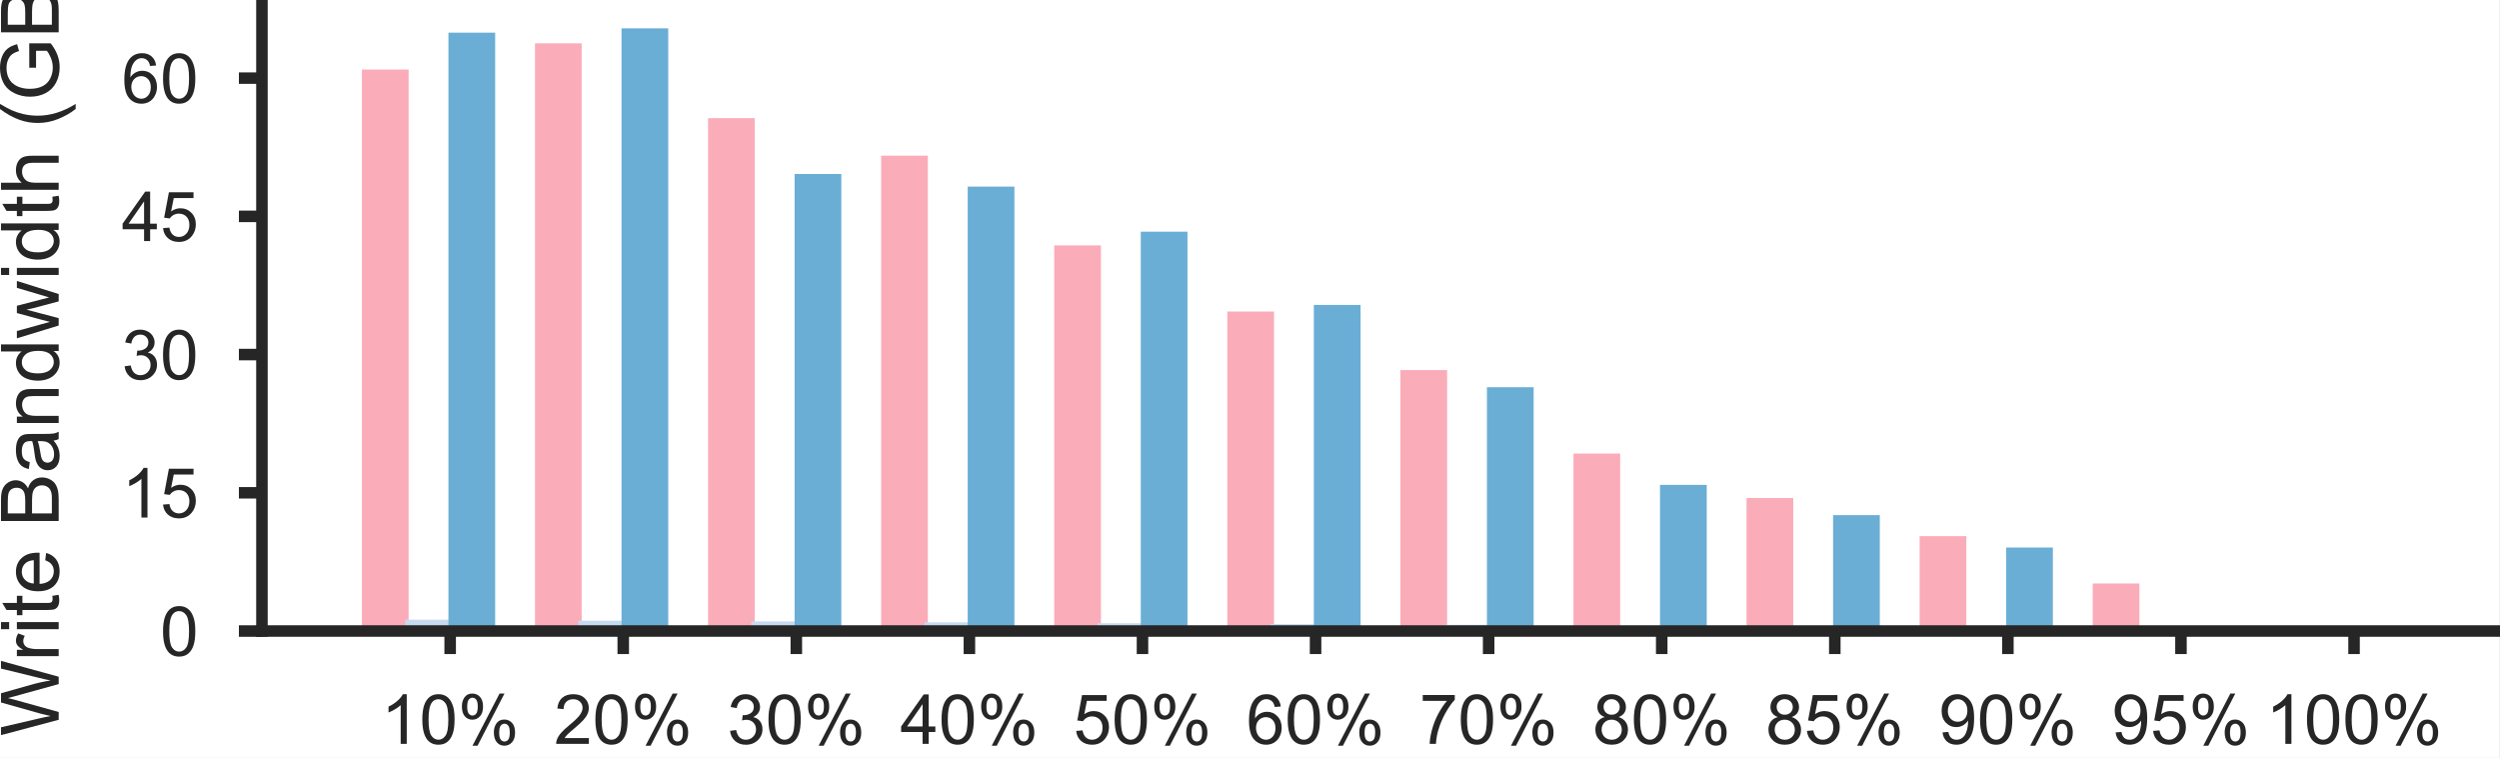
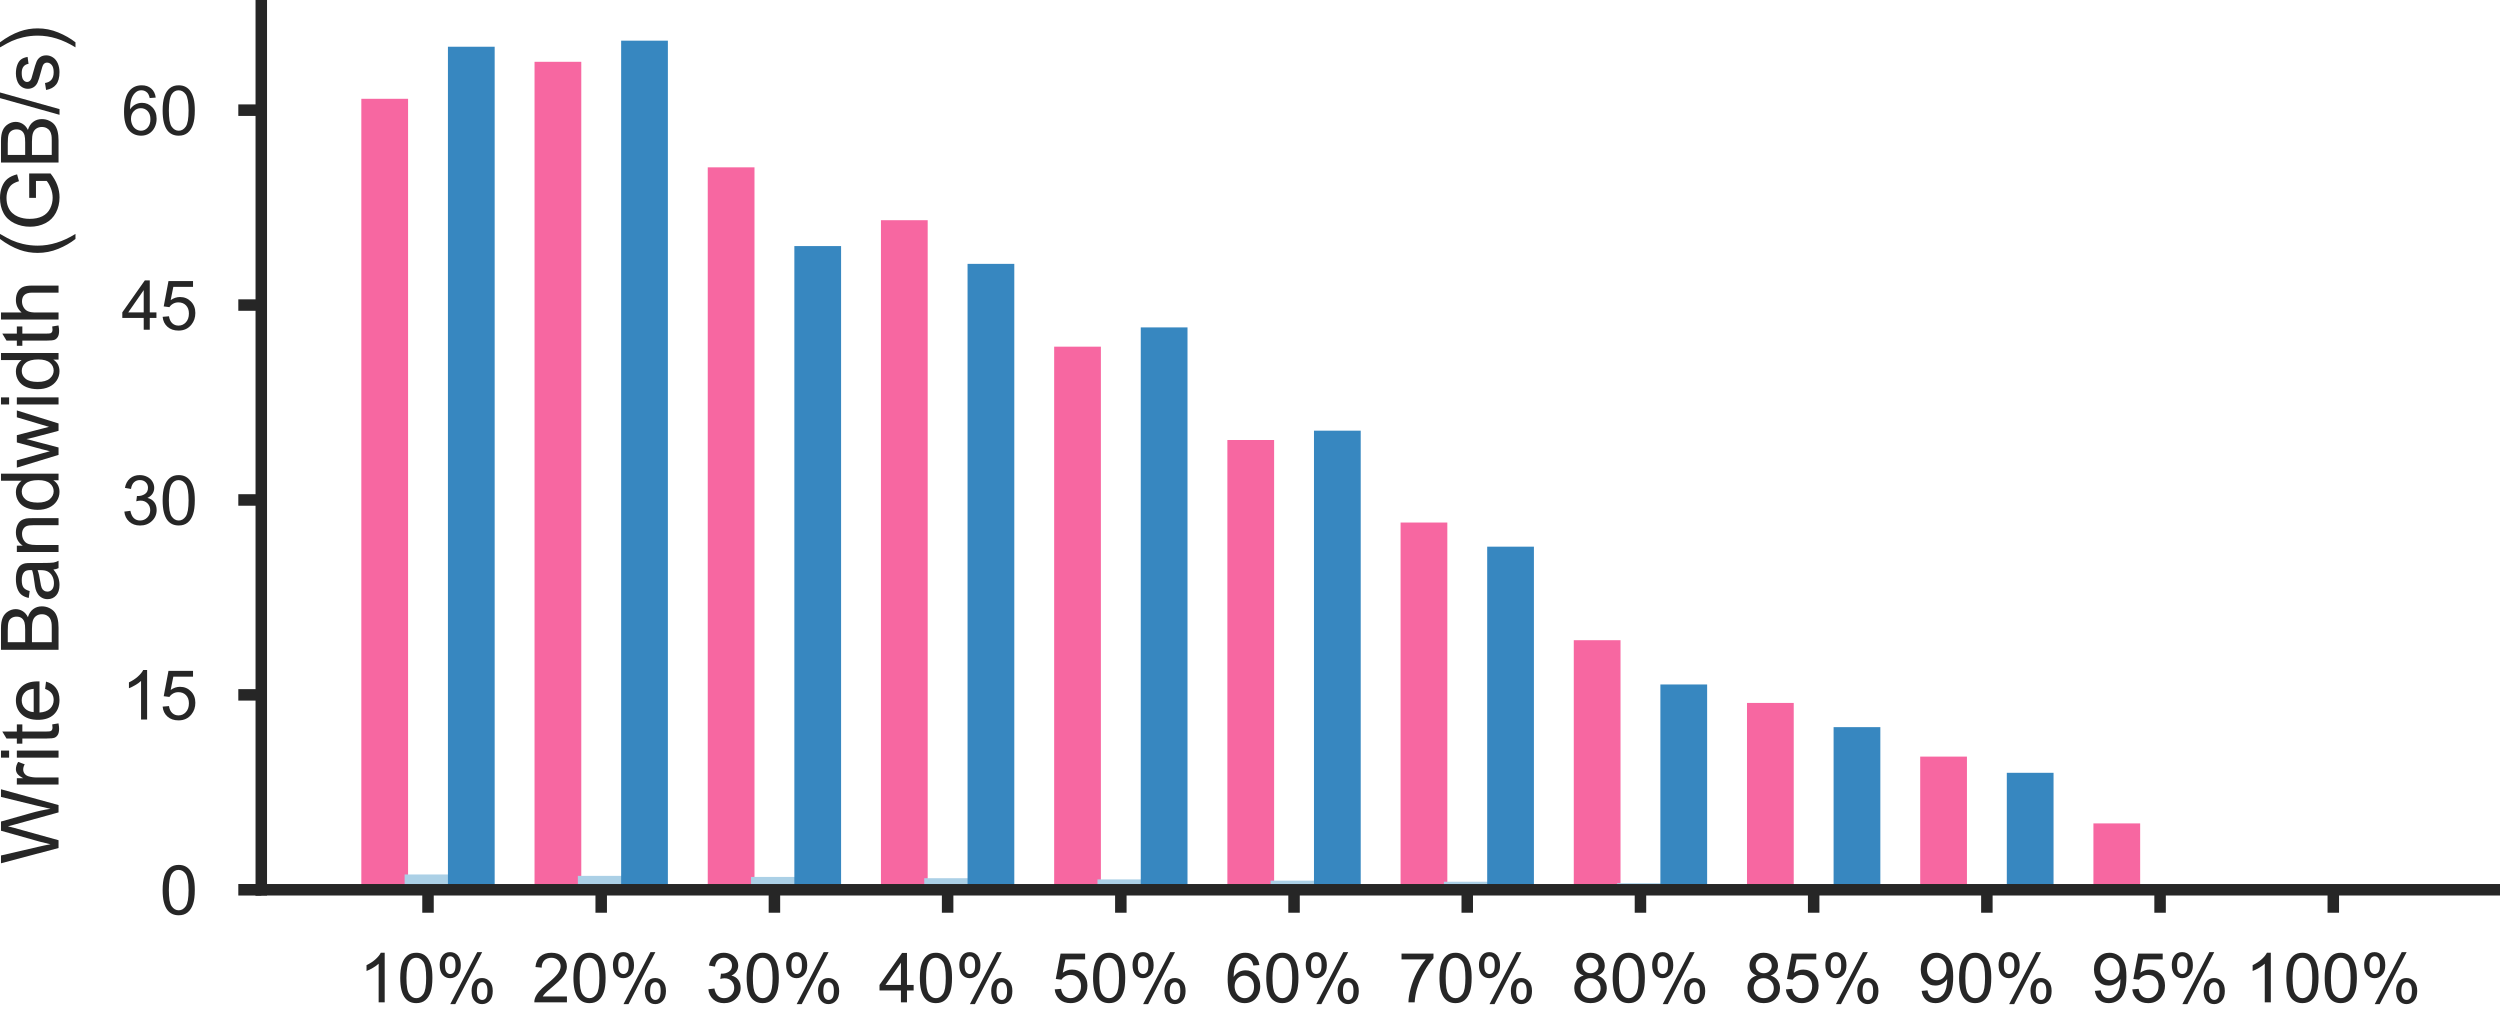
- <svg xmlns="http://www.w3.org/2000/svg" xmlns:xlink="http://www.w3.org/1999/xlink" width="216.966pt" height="65.751pt" viewBox="0 0 216.966 65.751" version="1.1">
+ <svg xmlns="http://www.w3.org/2000/svg" xmlns:xlink="http://www.w3.org/1999/xlink" width="217.596pt" height="88.431pt" viewBox="0 0 217.596 88.431" version="1.1">
  <defs>
    <style type="text/css">*{stroke-linejoin: round; stroke-linecap: butt}</style>
  </defs>
  <g id="figure_1">
    <g id="patch_1">
-       <path d="M 0 65.751  L 216.966 65.751  L 216.966 0  L 0 0  z " style="fill: #ffffff" />
+       <path d="M 0 88.431  L 217.596 88.431  L 217.596 0  L 0 0  z " style="fill: #ffffff" />
    </g>
    <g id="axes_1">
      <g id="patch_2">
-         <path d="M 22.742 54.764  L 216.966 54.764  L 216.966 -0  L 22.742 -0  z " style="fill: #ffffff" />
+         <path d="M 22.742 77.444  L 217.596 77.444  L 217.596 0  L 22.742 0  z " style="fill: #ffffff" />
      </g>
      <g id="matplotlib.axis_1">
        <g id="xtick_1">
          <g id="line2d_1">
            <defs>
-               <path id="mce5837d572" d="M 0 0  L 0 2  " style="stroke: #262626" />
+               <path id="m4c89c7a658" d="M 0 0  L 0 2  " style="stroke: #262626" />
            </defs>
            <g>
-               <use xlink:href="#mce5837d572" x="39.084" y="54.764" style="fill: #262626; stroke: #262626" />
+               <use xlink:href="#m4c89c7a658" x="37.253" y="77.444" style="fill: #262626; stroke: #262626" />
            </g>
          </g>
          <g id="text_1">
-             <g style="fill: #262626" transform="translate(33.07983 64.55869) scale(0.06 -0.06)">
+             <g style="fill: #262626" transform="translate(31.24837 87.23869) scale(0.06 -0.06)">
              <defs>
                <path id="ArialMT-31" d="M 2384 0  L 1822 0  L 1822 3584  Q 1619 3391 1289 3197  Q 959 3003 697 2906  L 697 3450  Q 1169 3672 1522 3987  Q 1875 4303 2022 4600  L 2384 4600  L 2384 0  z " transform="scale(0.015625)" />
                <path id="ArialMT-30" d="M 266 2259  Q 266 3072 433 3567  Q 600 4063 929 4331  Q 1259 4600 1759 4600  Q 2128 4600 2406 4451  Q 2684 4303 2865 4023  Q 3047 3744 3150 3342  Q 3253 2941 3253 2259  Q 3253 1453 3087 958  Q 2922 463 2592 192  Q 2263 -78 1759 -78  Q 1097 -78 719 397  Q 266 969 266 2259  z M 844 2259  Q 844 1131 1108 757  Q 1372 384 1759 384  Q 2147 384 2411 759  Q 2675 1134 2675 2259  Q 2675 3391 2411 3762  Q 2147 4134 1753 4134  Q 1366 4134 1134 3806  Q 844 3388 844 2259  z " transform="scale(0.015625)" />
                <path id="ArialMT-25" d="M 372 3481  Q 372 3972 619 4315  Q 866 4659 1334 4659  Q 1766 4659 2048 4351  Q 2331 4044 2331 3447  Q 2331 2866 2045 2552  Q 1759 2238 1341 2238  Q 925 2238 648 2547  Q 372 2856 372 3481  z M 1350 4272  Q 1141 4272 1002 4090  Q 863 3909 863 3425  Q 863 2984 1003 2804  Q 1144 2625 1350 2625  Q 1563 2625 1702 2806  Q 1841 2988 1841 3469  Q 1841 3913 1700 4092  Q 1559 4272 1350 4272  z M 1353 -169  L 3859 4659  L 4316 4659  L 1819 -169  L 1353 -169  z M 3334 1075  Q 3334 1569 3581 1911  Q 3828 2253 4300 2253  Q 4731 2253 5014 1945  Q 5297 1638 5297 1041  Q 5297 459 5011 145  Q 4725 -169 4303 -169  Q 3888 -169 3611 142  Q 3334 453 3334 1075  z M 4316 1866  Q 4103 1866 3964 1684  Q 3825 1503 3825 1019  Q 3825 581 3965 400  Q 4106 219 4313 219  Q 4528 219 4667 400  Q 4806 581 4806 1063  Q 4806 1506 4665 1686  Q 4525 1866 4316 1866  z " transform="scale(0.015625)" />
              </defs>
              <use xlink:href="#ArialMT-31" />
              <use xlink:href="#ArialMT-30" transform="translate(55.61523 0)" />
              <use xlink:href="#ArialMT-25" transform="translate(111.2305 0)" />
            </g>
          </g>
        </g>
        <g id="xtick_2">
          <g id="line2d_2">
            <g>
-               <use xlink:href="#mce5837d572" x="54.111" y="54.764" style="fill: #262626; stroke: #262626" />
+               <use xlink:href="#m4c89c7a658" x="52.328" y="77.444" style="fill: #262626; stroke: #262626" />
            </g>
          </g>
          <g id="text_2">
-             <g style="fill: #262626" transform="translate(48.10683 64.55869) scale(0.06 -0.06)">
+             <g style="fill: #262626" transform="translate(46.32412 87.23869) scale(0.06 -0.06)">
              <defs>
                <path id="ArialMT-32" d="M 3222 541  L 3222 0  L 194 0  Q 188 203 259 391  Q 375 700 629 1000  Q 884 1300 1366 1694  Q 2113 2306 2375 2664  Q 2638 3022 2638 3341  Q 2638 3675 2398 3904  Q 2159 4134 1775 4134  Q 1369 4134 1125 3890  Q 881 3647 878 3216  L 300 3275  Q 359 3922 746 4261  Q 1134 4600 1788 4600  Q 2447 4600 2831 4234  Q 3216 3869 3216 3328  Q 3216 3053 3103 2787  Q 2991 2522 2730 2228  Q 2469 1934 1863 1422  Q 1356 997 1212 845  Q 1069 694 975 541  L 3222 541  z " transform="scale(0.015625)" />
              </defs>
              <use xlink:href="#ArialMT-32" />
              <use xlink:href="#ArialMT-30" transform="translate(55.61523 0)" />
              <use xlink:href="#ArialMT-25" transform="translate(111.2305 0)" />
            </g>
          </g>
        </g>
        <g id="xtick_3">
          <g id="line2d_3">
            <g>
-               <use xlink:href="#mce5837d572" x="69.138" y="54.764" style="fill: #262626; stroke: #262626" />
+               <use xlink:href="#m4c89c7a658" x="67.404" y="77.444" style="fill: #262626; stroke: #262626" />
            </g>
          </g>
          <g id="text_3">
-             <g style="fill: #262626" transform="translate(63.13384 64.55869) scale(0.06 -0.06)">
+             <g style="fill: #262626" transform="translate(61.39986 87.23869) scale(0.06 -0.06)">
              <defs>
                <path id="ArialMT-33" d="M 269 1209  L 831 1284  Q 928 806 1161 595  Q 1394 384 1728 384  Q 2125 384 2398 659  Q 2672 934 2672 1341  Q 2672 1728 2419 1979  Q 2166 2231 1775 2231  Q 1616 2231 1378 2169  L 1441 2663  Q 1497 2656 1531 2656  Q 1891 2656 2178 2843  Q 2466 3031 2466 3422  Q 2466 3731 2256 3934  Q 2047 4138 1716 4138  Q 1388 4138 1169 3931  Q 950 3725 888 3313  L 325 3413  Q 428 3978 793 4289  Q 1159 4600 1703 4600  Q 2078 4600 2393 4439  Q 2709 4278 2876 4000  Q 3044 3722 3044 3409  Q 3044 3113 2884 2869  Q 2725 2625 2413 2481  Q 2819 2388 3044 2092  Q 3269 1797 3269 1353  Q 3269 753 2831 336  Q 2394 -81 1725 -81  Q 1122 -81 723 278  Q 325 638 269 1209  z " transform="scale(0.015625)" />
              </defs>
              <use xlink:href="#ArialMT-33" />
              <use xlink:href="#ArialMT-30" transform="translate(55.61523 0)" />
              <use xlink:href="#ArialMT-25" transform="translate(111.2305 0)" />
            </g>
          </g>
        </g>
        <g id="xtick_4">
          <g id="line2d_4">
            <g>
-               <use xlink:href="#mce5837d572" x="84.165" y="54.764" style="fill: #262626; stroke: #262626" />
+               <use xlink:href="#m4c89c7a658" x="82.48" y="77.444" style="fill: #262626; stroke: #262626" />
            </g>
          </g>
          <g id="text_4">
-             <g style="fill: #262626" transform="translate(78.16084 64.55869) scale(0.06 -0.06)">
+             <g style="fill: #262626" transform="translate(76.47561 87.23869) scale(0.06 -0.06)">
              <defs>
                <path id="ArialMT-34" d="M 2069 0  L 2069 1097  L 81 1097  L 81 1613  L 2172 4581  L 2631 4581  L 2631 1613  L 3250 1613  L 3250 1097  L 2631 1097  L 2631 0  L 2069 0  z M 2069 1613  L 2069 3678  L 634 1613  L 2069 1613  z " transform="scale(0.015625)" />
              </defs>
              <use xlink:href="#ArialMT-34" />
              <use xlink:href="#ArialMT-30" transform="translate(55.61523 0)" />
              <use xlink:href="#ArialMT-25" transform="translate(111.2305 0)" />
            </g>
          </g>
        </g>
        <g id="xtick_5">
          <g id="line2d_5">
            <g>
-               <use xlink:href="#mce5837d572" x="99.192" y="54.764" style="fill: #262626; stroke: #262626" />
+               <use xlink:href="#m4c89c7a658" x="97.556" y="77.444" style="fill: #262626; stroke: #262626" />
            </g>
          </g>
          <g id="text_5">
-             <g style="fill: #262626" transform="translate(93.18784 64.55869) scale(0.06 -0.06)">
+             <g style="fill: #262626" transform="translate(91.55135 87.23869) scale(0.06 -0.06)">
              <defs>
                <path id="ArialMT-35" d="M 266 1200  L 856 1250  Q 922 819 1161 601  Q 1400 384 1738 384  Q 2144 384 2425 690  Q 2706 997 2706 1503  Q 2706 1984 2436 2262  Q 2166 2541 1728 2541  Q 1456 2541 1237 2417  Q 1019 2294 894 2097  L 366 2166  L 809 4519  L 3088 4519  L 3088 3981  L 1259 3981  L 1013 2750  Q 1425 3038 1878 3038  Q 2478 3038 2890 2622  Q 3303 2206 3303 1553  Q 3303 931 2941 478  Q 2500 -78 1738 -78  Q 1113 -78 717 272  Q 322 622 266 1200  z " transform="scale(0.015625)" />
              </defs>
              <use xlink:href="#ArialMT-35" />
              <use xlink:href="#ArialMT-30" transform="translate(55.61523 0)" />
              <use xlink:href="#ArialMT-25" transform="translate(111.2305 0)" />
            </g>
          </g>
        </g>
        <g id="xtick_6">
          <g id="line2d_6">
            <g>
-               <use xlink:href="#mce5837d572" x="114.219" y="54.764" style="fill: #262626; stroke: #262626" />
+               <use xlink:href="#m4c89c7a658" x="112.631" y="77.444" style="fill: #262626; stroke: #262626" />
            </g>
          </g>
          <g id="text_6">
-             <g style="fill: #262626" transform="translate(108.2148 64.55869) scale(0.06 -0.06)">
+             <g style="fill: #262626" transform="translate(106.6271 87.23869) scale(0.06 -0.06)">
              <defs>
                <path id="ArialMT-36" d="M 3184 3459  L 2625 3416  Q 2550 3747 2413 3897  Q 2184 4138 1850 4138  Q 1581 4138 1378 3988  Q 1113 3794 959 3422  Q 806 3050 800 2363  Q 1003 2672 1297 2822  Q 1591 2972 1913 2972  Q 2475 2972 2870 2558  Q 3266 2144 3266 1488  Q 3266 1056 3080 686  Q 2894 316 2569 119  Q 2244 -78 1831 -78  Q 1128 -78 684 439  Q 241 956 241 2144  Q 241 3472 731 4075  Q 1159 4600 1884 4600  Q 2425 4600 2770 4297  Q 3116 3994 3184 3459  z M 888 1484  Q 888 1194 1011 928  Q 1134 663 1356 523  Q 1578 384 1822 384  Q 2178 384 2434 671  Q 2691 959 2691 1453  Q 2691 1928 2437 2201  Q 2184 2475 1800 2475  Q 1419 2475 1153 2201  Q 888 1928 888 1484  z " transform="scale(0.015625)" />
              </defs>
              <use xlink:href="#ArialMT-36" />
              <use xlink:href="#ArialMT-30" transform="translate(55.61523 0)" />
              <use xlink:href="#ArialMT-25" transform="translate(111.2305 0)" />
            </g>
          </g>
        </g>
        <g id="xtick_7">
          <g id="line2d_7">
            <g>
-               <use xlink:href="#mce5837d572" x="129.246" y="54.764" style="fill: #262626; stroke: #262626" />
+               <use xlink:href="#m4c89c7a658" x="127.707" y="77.444" style="fill: #262626; stroke: #262626" />
            </g>
          </g>
          <g id="text_7">
-             <g style="fill: #262626" transform="translate(123.2418 64.55869) scale(0.06 -0.06)">
+             <g style="fill: #262626" transform="translate(121.7028 87.23869) scale(0.06 -0.06)">
              <defs>
                <path id="ArialMT-37" d="M 303 3981  L 303 4522  L 3269 4522  L 3269 4084  Q 2831 3619 2401 2847  Q 1972 2075 1738 1259  Q 1569 684 1522 0  L 944 0  Q 953 541 1156 1306  Q 1359 2072 1739 2783  Q 2119 3494 2547 3981  L 303 3981  z " transform="scale(0.015625)" />
              </defs>
              <use xlink:href="#ArialMT-37" />
              <use xlink:href="#ArialMT-30" transform="translate(55.61523 0)" />
              <use xlink:href="#ArialMT-25" transform="translate(111.2305 0)" />
            </g>
          </g>
        </g>
        <g id="xtick_8">
          <g id="line2d_8">
            <g>
-               <use xlink:href="#mce5837d572" x="144.273" y="54.764" style="fill: #262626; stroke: #262626" />
+               <use xlink:href="#m4c89c7a658" x="142.783" y="77.444" style="fill: #262626; stroke: #262626" />
            </g>
          </g>
          <g id="text_8">
-             <g style="fill: #262626" transform="translate(138.2688 64.55869) scale(0.06 -0.06)">
+             <g style="fill: #262626" transform="translate(136.7786 87.23869) scale(0.06 -0.06)">
              <defs>
                <path id="ArialMT-38" d="M 1131 2484  Q 781 2613 612 2850  Q 444 3088 444 3419  Q 444 3919 803 4259  Q 1163 4600 1759 4600  Q 2359 4600 2725 4251  Q 3091 3903 3091 3403  Q 3091 3084 2923 2848  Q 2756 2613 2416 2484  Q 2838 2347 3058 2040  Q 3278 1734 3278 1309  Q 3278 722 2862 322  Q 2447 -78 1769 -78  Q 1091 -78 675 323  Q 259 725 259 1325  Q 259 1772 486 2073  Q 713 2375 1131 2484  z M 1019 3438  Q 1019 3113 1228 2906  Q 1438 2700 1772 2700  Q 2097 2700 2305 2904  Q 2513 3109 2513 3406  Q 2513 3716 2298 3927  Q 2084 4138 1766 4138  Q 1444 4138 1231 3931  Q 1019 3725 1019 3438  z M 838 1322  Q 838 1081 952 856  Q 1066 631 1291 507  Q 1516 384 1775 384  Q 2178 384 2440 643  Q 2703 903 2703 1303  Q 2703 1709 2433 1975  Q 2163 2241 1756 2241  Q 1359 2241 1098 1978  Q 838 1716 838 1322  z " transform="scale(0.015625)" />
              </defs>
              <use xlink:href="#ArialMT-38" />
              <use xlink:href="#ArialMT-30" transform="translate(55.61523 0)" />
              <use xlink:href="#ArialMT-25" transform="translate(111.2305 0)" />
            </g>
          </g>
        </g>
        <g id="xtick_9">
          <g id="line2d_9">
            <g>
-               <use xlink:href="#mce5837d572" x="159.3" y="54.764" style="fill: #262626; stroke: #262626" />
+               <use xlink:href="#m4c89c7a658" x="157.859" y="77.444" style="fill: #262626; stroke: #262626" />
            </g>
          </g>
          <g id="text_9">
-             <g style="fill: #262626" transform="translate(153.2958 64.55869) scale(0.06 -0.06)">
+             <g style="fill: #262626" transform="translate(151.8543 87.23869) scale(0.06 -0.06)">
              <use xlink:href="#ArialMT-38" />
              <use xlink:href="#ArialMT-35" transform="translate(55.61523 0)" />
              <use xlink:href="#ArialMT-25" transform="translate(111.2305 0)" />
            </g>
          </g>
        </g>
        <g id="xtick_10">
          <g id="line2d_10">
            <g>
-               <use xlink:href="#mce5837d572" x="174.327" y="54.764" style="fill: #262626; stroke: #262626" />
+               <use xlink:href="#m4c89c7a658" x="172.934" y="77.444" style="fill: #262626; stroke: #262626" />
            </g>
          </g>
          <g id="text_10">
-             <g style="fill: #262626" transform="translate(168.3229 64.55869) scale(0.06 -0.06)">
+             <g style="fill: #262626" transform="translate(166.9301 87.23869) scale(0.06 -0.06)">
              <defs>
                <path id="ArialMT-39" d="M 350 1059  L 891 1109  Q 959 728 1153 556  Q 1347 384 1650 384  Q 1909 384 2104 503  Q 2300 622 2425 820  Q 2550 1019 2634 1356  Q 2719 1694 2719 2044  Q 2719 2081 2716 2156  Q 2547 1888 2255 1720  Q 1963 1553 1622 1553  Q 1053 1553 659 1965  Q 266 2378 266 3053  Q 266 3750 677 4175  Q 1088 4600 1706 4600  Q 2153 4600 2523 4359  Q 2894 4119 3086 3673  Q 3278 3228 3278 2384  Q 3278 1506 3087 986  Q 2897 466 2520 194  Q 2144 -78 1638 -78  Q 1100 -78 759 220  Q 419 519 350 1059  z M 2653 3081  Q 2653 3566 2395 3850  Q 2138 4134 1775 4134  Q 1400 4134 1122 3828  Q 844 3522 844 3034  Q 844 2597 1108 2323  Q 1372 2050 1759 2050  Q 2150 2050 2401 2323  Q 2653 2597 2653 3081  z " transform="scale(0.015625)" />
              </defs>
              <use xlink:href="#ArialMT-39" />
              <use xlink:href="#ArialMT-30" transform="translate(55.61523 0)" />
              <use xlink:href="#ArialMT-25" transform="translate(111.2305 0)" />
            </g>
          </g>
        </g>
        <g id="xtick_11">
          <g id="line2d_11">
            <g>
-               <use xlink:href="#mce5837d572" x="189.354" y="54.764" style="fill: #262626; stroke: #262626" />
+               <use xlink:href="#m4c89c7a658" x="188.01" y="77.444" style="fill: #262626; stroke: #262626" />
            </g>
          </g>
          <g id="text_11">
-             <g style="fill: #262626" transform="translate(183.3499 64.55869) scale(0.06 -0.06)">
+             <g style="fill: #262626" transform="translate(182.0058 87.23869) scale(0.06 -0.06)">
              <use xlink:href="#ArialMT-39" />
              <use xlink:href="#ArialMT-35" transform="translate(55.61523 0)" />
              <use xlink:href="#ArialMT-25" transform="translate(111.2305 0)" />
            </g>
          </g>
        </g>
        <g id="xtick_12">
          <g id="line2d_12">
            <g>
-               <use xlink:href="#mce5837d572" x="204.381" y="54.764" style="fill: #262626; stroke: #262626" />
+               <use xlink:href="#m4c89c7a658" x="203.086" y="77.444" style="fill: #262626; stroke: #262626" />
            </g>
          </g>
          <g id="text_12">
-             <g style="fill: #262626" transform="translate(196.7086 64.55869) scale(0.06 -0.06)">
+             <g style="fill: #262626" transform="translate(195.4133 87.23869) scale(0.06 -0.06)">
              <use xlink:href="#ArialMT-31" />
              <use xlink:href="#ArialMT-30" transform="translate(55.61523 0)" />
              <use xlink:href="#ArialMT-30" transform="translate(111.2305 0)" />
              <use xlink:href="#ArialMT-25" transform="translate(166.8457 0)" />
            </g>
          </g>
        </g>
      </g>
      <g id="matplotlib.axis_2">
        <g id="ytick_1">
          <g id="line2d_13">
            <defs>
-               <path id="m90f7a7feb6" d="M 0 0  L -2 0  " style="stroke: #262626" />
+               <path id="me535ef12ad" d="M 0 0  L -2 0  " style="stroke: #262626" />
            </defs>
            <g>
-               <use xlink:href="#m90f7a7feb6" x="22.742" y="54.764" style="fill: #262626; stroke: #262626" />
+               <use xlink:href="#me535ef12ad" x="22.742" y="77.444" style="fill: #262626; stroke: #262626" />
            </g>
          </g>
          <g id="text_13">
-             <g style="fill: #262626" transform="translate(13.90563 56.91134) scale(0.06 -0.06)">
+             <g style="fill: #262626" transform="translate(13.90563 79.59134) scale(0.06 -0.06)">
              <use xlink:href="#ArialMT-30" />
            </g>
          </g>
        </g>
        <g id="ytick_2">
          <g id="line2d_14">
            <g>
-               <use xlink:href="#m90f7a7feb6" x="22.742" y="42.768" style="fill: #262626; stroke: #262626" />
+               <use xlink:href="#me535ef12ad" x="22.742" y="60.48" style="fill: #262626; stroke: #262626" />
            </g>
          </g>
          <g id="text_14">
-             <g style="fill: #262626" transform="translate(10.56906 44.91559) scale(0.06 -0.06)">
+             <g style="fill: #262626" transform="translate(10.56906 62.62766) scale(0.06 -0.06)">
              <use xlink:href="#ArialMT-31" />
              <use xlink:href="#ArialMT-35" transform="translate(55.61523 0)" />
            </g>
          </g>
        </g>
        <g id="ytick_3">
          <g id="line2d_15">
            <g>
-               <use xlink:href="#m90f7a7feb6" x="22.742" y="30.772" style="fill: #262626; stroke: #262626" />
+               <use xlink:href="#me535ef12ad" x="22.742" y="43.517" style="fill: #262626; stroke: #262626" />
            </g>
          </g>
          <g id="text_15">
-             <g style="fill: #262626" transform="translate(10.56906 32.91983) scale(0.06 -0.06)">
+             <g style="fill: #262626" transform="translate(10.56906 45.66397) scale(0.06 -0.06)">
              <use xlink:href="#ArialMT-33" />
              <use xlink:href="#ArialMT-30" transform="translate(55.61523 0)" />
            </g>
          </g>
        </g>
        <g id="ytick_4">
          <g id="line2d_16">
            <g>
-               <use xlink:href="#m90f7a7feb6" x="22.742" y="18.777" style="fill: #262626; stroke: #262626" />
+               <use xlink:href="#me535ef12ad" x="22.742" y="26.553" style="fill: #262626; stroke: #262626" />
            </g>
          </g>
          <g id="text_16">
-             <g style="fill: #262626" transform="translate(10.56906 20.92408) scale(0.06 -0.06)">
+             <g style="fill: #262626" transform="translate(10.56906 28.70028) scale(0.06 -0.06)">
              <use xlink:href="#ArialMT-34" />
              <use xlink:href="#ArialMT-35" transform="translate(55.61523 0)" />
            </g>
          </g>
        </g>
        <g id="ytick_5">
          <g id="line2d_17">
            <g>
-               <use xlink:href="#m90f7a7feb6" x="22.742" y="6.781" style="fill: #262626; stroke: #262626" />
+               <use xlink:href="#me535ef12ad" x="22.742" y="9.589" style="fill: #262626; stroke: #262626" />
            </g>
          </g>
          <g id="text_17">
-             <g style="fill: #262626" transform="translate(10.56906 8.92832) scale(0.06 -0.06)">
+             <g style="fill: #262626" transform="translate(10.56906 11.7366) scale(0.06 -0.06)">
              <use xlink:href="#ArialMT-36" />
              <use xlink:href="#ArialMT-30" transform="translate(55.61523 0)" />
            </g>
          </g>
        </g>
        <g id="text_18">
-           <g style="fill: #262626" transform="translate(5.095781 63.88481) rotate(-90) scale(0.07 -0.07)">
+           <g style="fill: #262626" transform="translate(5.095781 75.22481) rotate(-90) scale(0.07 -0.07)">
            <defs>
              <path id="ArialMT-57" d="M 1294 0  L 78 4581  L 700 4581  L 1397 1578  Q 1509 1106 1591 641  Q 1766 1375 1797 1488  L 2669 4581  L 3400 4581  L 4056 2263  Q 4303 1400 4413 641  Q 4500 1075 4641 1638  L 5359 4581  L 5969 4581  L 4713 0  L 4128 0  L 3163 3491  Q 3041 3928 3019 4028  Q 2947 3713 2884 3491  L 1913 0  L 1294 0  z " transform="scale(0.015625)" />
              <path id="ArialMT-72" d="M 416 0  L 416 3319  L 922 3319  L 922 2816  Q 1116 3169 1280 3281  Q 1444 3394 1641 3394  Q 1925 3394 2219 3213  L 2025 2691  Q 1819 2813 1613 2813  Q 1428 2813 1281 2702  Q 1134 2591 1072 2394  Q 978 2094 978 1738  L 978 0  L 416 0  z " transform="scale(0.015625)" />
              <path id="ArialMT-69" d="M 425 3934  L 425 4581  L 988 4581  L 988 3934  L 425 3934  z M 425 0  L 425 3319  L 988 3319  L 988 0  L 425 0  z " transform="scale(0.015625)" />
              <path id="ArialMT-74" d="M 1650 503  L 1731 6  Q 1494 -44 1306 -44  Q 1000 -44 831 53  Q 663 150 594 308  Q 525 466 525 972  L 525 2881  L 113 2881  L 113 3319  L 525 3319  L 525 4141  L 1084 4478  L 1084 3319  L 1650 3319  L 1650 2881  L 1084 2881  L 1084 941  Q 1084 700 1114 631  Q 1144 563 1211 522  Q 1278 481 1403 481  Q 1497 481 1650 503  z " transform="scale(0.015625)" />
              <path id="ArialMT-65" d="M 2694 1069  L 3275 997  Q 3138 488 2766 206  Q 2394 -75 1816 -75  Q 1088 -75 661 373  Q 234 822 234 1631  Q 234 2469 665 2931  Q 1097 3394 1784 3394  Q 2450 3394 2872 2941  Q 3294 2488 3294 1666  Q 3294 1616 3291 1516  L 816 1516  Q 847 969 1125 678  Q 1403 388 1819 388  Q 2128 388 2347 550  Q 2566 713 2694 1069  z M 847 1978  L 2700 1978  Q 2663 2397 2488 2606  Q 2219 2931 1791 2931  Q 1403 2931 1139 2672  Q 875 2413 847 1978  z " transform="scale(0.015625)" />
              <path id="ArialMT-20" transform="scale(0.015625)" />
              <path id="ArialMT-42" d="M 469 0  L 469 4581  L 2188 4581  Q 2713 4581 3030 4442  Q 3347 4303 3526 4014  Q 3706 3725 3706 3409  Q 3706 3116 3547 2856  Q 3388 2597 3066 2438  Q 3481 2316 3704 2022  Q 3928 1728 3928 1328  Q 3928 1006 3792 729  Q 3656 453 3456 303  Q 3256 153 2954 76  Q 2653 0 2216 0  L 469 0  z M 1075 2656  L 2066 2656  Q 2469 2656 2644 2709  Q 2875 2778 2992 2937  Q 3109 3097 3109 3338  Q 3109 3566 3000 3739  Q 2891 3913 2687 3977  Q 2484 4041 1991 4041  L 1075 4041  L 1075 2656  z M 1075 541  L 2216 541  Q 2509 541 2628 563  Q 2838 600 2978 687  Q 3119 775 3209 942  Q 3300 1109 3300 1328  Q 3300 1584 3169 1773  Q 3038 1963 2805 2039  Q 2572 2116 2134 2116  L 1075 2116  L 1075 541  z " transform="scale(0.015625)" />
              <path id="ArialMT-61" d="M 2588 409  Q 2275 144 1986 34  Q 1697 -75 1366 -75  Q 819 -75 525 192  Q 231 459 231 875  Q 231 1119 342 1320  Q 453 1522 633 1644  Q 813 1766 1038 1828  Q 1203 1872 1538 1913  Q 2219 1994 2541 2106  Q 2544 2222 2544 2253  Q 2544 2597 2384 2738  Q 2169 2928 1744 2928  Q 1347 2928 1158 2789  Q 969 2650 878 2297  L 328 2372  Q 403 2725 575 2942  Q 747 3159 1072 3276  Q 1397 3394 1825 3394  Q 2250 3394 2515 3294  Q 2781 3194 2906 3042  Q 3031 2891 3081 2659  Q 3109 2516 3109 2141  L 3109 1391  Q 3109 606 3145 398  Q 3181 191 3288 0  L 2700 0  Q 2613 175 2588 409  z M 2541 1666  Q 2234 1541 1622 1453  Q 1275 1403 1131 1340  Q 988 1278 909 1158  Q 831 1038 831 891  Q 831 666 1001 516  Q 1172 366 1500 366  Q 1825 366 2078 508  Q 2331 650 2450 897  Q 2541 1088 2541 1459  L 2541 1666  z " transform="scale(0.015625)" />
              <path id="ArialMT-6e" d="M 422 0  L 422 3319  L 928 3319  L 928 2847  Q 1294 3394 1984 3394  Q 2284 3394 2536 3286  Q 2788 3178 2913 3003  Q 3038 2828 3088 2588  Q 3119 2431 3119 2041  L 3119 0  L 2556 0  L 2556 2019  Q 2556 2363 2490 2533  Q 2425 2703 2258 2804  Q 2091 2906 1866 2906  Q 1506 2906 1245 2678  Q 984 2450 984 1813  L 984 0  L 422 0  z " transform="scale(0.015625)" />
              <path id="ArialMT-64" d="M 2575 0  L 2575 419  Q 2259 -75 1647 -75  Q 1250 -75 917 144  Q 584 363 401 755  Q 219 1147 219 1656  Q 219 2153 384 2558  Q 550 2963 881 3178  Q 1213 3394 1622 3394  Q 1922 3394 2156 3267  Q 2391 3141 2538 2938  L 2538 4581  L 3097 4581  L 3097 0  L 2575 0  z M 797 1656  Q 797 1019 1065 703  Q 1334 388 1700 388  Q 2069 388 2326 689  Q 2584 991 2584 1609  Q 2584 2291 2321 2609  Q 2059 2928 1675 2928  Q 1300 2928 1048 2622  Q 797 2316 797 1656  z " transform="scale(0.015625)" />
              <path id="ArialMT-77" d="M 1034 0  L 19 3319  L 600 3319  L 1128 1403  L 1325 691  Q 1338 744 1497 1375  L 2025 3319  L 2603 3319  L 3100 1394  L 3266 759  L 3456 1400  L 4025 3319  L 4572 3319  L 3534 0  L 2950 0  L 2422 1988  L 2294 2553  L 1622 0  L 1034 0  z " transform="scale(0.015625)" />
              <path id="ArialMT-68" d="M 422 0  L 422 4581  L 984 4581  L 984 2938  Q 1378 3394 1978 3394  Q 2347 3394 2619 3248  Q 2891 3103 3008 2847  Q 3125 2591 3125 2103  L 3125 0  L 2563 0  L 2563 2103  Q 2563 2525 2380 2717  Q 2197 2909 1863 2909  Q 1613 2909 1392 2779  Q 1172 2650 1078 2428  Q 984 2206 984 1816  L 984 0  L 422 0  z " transform="scale(0.015625)" />
              <path id="ArialMT-28" d="M 1497 -1347  Q 1031 -759 709 28  Q 388 816 388 1659  Q 388 2403 628 3084  Q 909 3875 1497 4659  L 1900 4659  Q 1522 4009 1400 3731  Q 1209 3300 1100 2831  Q 966 2247 966 1656  Q 966 153 1900 -1347  L 1497 -1347  z " transform="scale(0.015625)" />
              <path id="ArialMT-47" d="M 2638 1797  L 2638 2334  L 4578 2338  L 4578 638  Q 4131 281 3656 101  Q 3181 -78 2681 -78  Q 2006 -78 1454 211  Q 903 500 622 1047  Q 341 1594 341 2269  Q 341 2938 620 3517  Q 900 4097 1425 4378  Q 1950 4659 2634 4659  Q 3131 4659 3532 4498  Q 3934 4338 4162 4050  Q 4391 3763 4509 3300  L 3963 3150  Q 3859 3500 3706 3700  Q 3553 3900 3268 4020  Q 2984 4141 2638 4141  Q 2222 4141 1919 4014  Q 1616 3888 1430 3681  Q 1244 3475 1141 3228  Q 966 2803 966 2306  Q 966 1694 1177 1281  Q 1388 869 1791 669  Q 2194 469 2647 469  Q 3041 469 3416 620  Q 3791 772 3984 944  L 3984 1797  L 2638 1797  z " transform="scale(0.015625)" />
              <path id="ArialMT-2f" d="M 0 -78  L 1328 4659  L 1778 4659  L 453 -78  L 0 -78  z " transform="scale(0.015625)" />
              <path id="ArialMT-73" d="M 197 991  L 753 1078  Q 800 744 1014 566  Q 1228 388 1613 388  Q 2000 388 2187 545  Q 2375 703 2375 916  Q 2375 1106 2209 1216  Q 2094 1291 1634 1406  Q 1016 1563 777 1677  Q 538 1791 414 1992  Q 291 2194 291 2438  Q 291 2659 392 2848  Q 494 3038 669 3163  Q 800 3259 1026 3326  Q 1253 3394 1513 3394  Q 1903 3394 2198 3281  Q 2494 3169 2634 2976  Q 2775 2784 2828 2463  L 2278 2388  Q 2241 2644 2061 2787  Q 1881 2931 1553 2931  Q 1166 2931 1000 2803  Q 834 2675 834 2503  Q 834 2394 903 2306  Q 972 2216 1119 2156  Q 1203 2125 1616 2013  Q 2213 1853 2448 1751  Q 2684 1650 2818 1456  Q 2953 1263 2953 975  Q 2953 694 2789 445  Q 2625 197 2315 61  Q 2006 -75 1616 -75  Q 969 -75 630 194  Q 291 463 197 991  z " transform="scale(0.015625)" />
              <path id="ArialMT-29" d="M 791 -1347  L 388 -1347  Q 1322 153 1322 1656  Q 1322 2244 1188 2822  Q 1081 3291 891 3722  Q 769 4003 388 4659  L 791 4659  Q 1378 3875 1659 3084  Q 1900 2403 1900 1659  Q 1900 816 1576 28  Q 1253 -759 791 -1347  z " transform="scale(0.015625)" />
            </defs>
            <use xlink:href="#ArialMT-57" />
            <use xlink:href="#ArialMT-72" transform="translate(92.63477 0)" />
            <use xlink:href="#ArialMT-69" transform="translate(125.9355 0)" />
            <use xlink:href="#ArialMT-74" transform="translate(148.1523 0)" />
            <use xlink:href="#ArialMT-65" transform="translate(175.9355 0)" />
            <use xlink:href="#ArialMT-20" transform="translate(231.5508 0)" />
            <use xlink:href="#ArialMT-42" transform="translate(259.334 0)" />
            <use xlink:href="#ArialMT-61" transform="translate(326.0332 0)" />
            <use xlink:href="#ArialMT-6e" transform="translate(381.6484 0)" />
            <use xlink:href="#ArialMT-64" transform="translate(437.2637 0)" />
            <use xlink:href="#ArialMT-77" transform="translate(492.8789 0)" />
            <use xlink:href="#ArialMT-69" transform="translate(565.0957 0)" />
            <use xlink:href="#ArialMT-64" transform="translate(587.3125 0)" />
            <use xlink:href="#ArialMT-74" transform="translate(642.9277 0)" />
            <use xlink:href="#ArialMT-68" transform="translate(670.7109 0)" />
            <use xlink:href="#ArialMT-20" transform="translate(726.3262 0)" />
            <use xlink:href="#ArialMT-28" transform="translate(754.1094 0)" />
            <use xlink:href="#ArialMT-47" transform="translate(787.4102 0)" />
            <use xlink:href="#ArialMT-42" transform="translate(865.1934 0)" />
            <use xlink:href="#ArialMT-2f" transform="translate(931.8926 0)" />
            <use xlink:href="#ArialMT-73" transform="translate(959.6758 0)" />
            <use xlink:href="#ArialMT-29" transform="translate(1009.676 0)" />
          </g>
        </g>
      </g>
      <g id="patch_3">
-         <path d="M 31.571 54.764  L 35.327 54.764  L 35.327 6.187  L 31.571 6.187  z " clip-path="url(#pe93d228b04)" style="fill: #fbacb9; stroke: #fbacb9; stroke-width: 0.3; stroke-linejoin: miter" />
+         <path d="M 31.599 77.444  L 35.368 77.444  L 35.368 8.749  L 31.599 8.749  z " clip-path="url(#pf064a45964)" style="fill: #f767a1; stroke: #f767a1; stroke-width: 0.3; stroke-linejoin: miter" />
      </g>
      <g id="patch_4">
-         <path d="M 46.598 54.764  L 50.354 54.764  L 50.354 3.908  L 46.598 3.908  z " clip-path="url(#pe93d228b04)" style="fill: #fbacb9; stroke: #fbacb9; stroke-width: 0.3; stroke-linejoin: miter" />
+         <path d="M 46.675 77.444  L 50.444 77.444  L 50.444 5.527  L 46.675 5.527  z " clip-path="url(#pf064a45964)" style="fill: #f767a1; stroke: #f767a1; stroke-width: 0.3; stroke-linejoin: miter" />
      </g>
      <g id="patch_5">
-         <path d="M 61.625 54.764  L 65.381 54.764  L 65.381 10.404  L 61.625 10.404  z " clip-path="url(#pe93d228b04)" style="fill: #fbacb9; stroke: #fbacb9; stroke-width: 0.3; stroke-linejoin: miter" />
+         <path d="M 61.751 77.444  L 65.52 77.444  L 65.52 14.713  L 61.751 14.713  z " clip-path="url(#pf064a45964)" style="fill: #f767a1; stroke: #f767a1; stroke-width: 0.3; stroke-linejoin: miter" />
      </g>
      <g id="patch_6">
-         <path d="M 76.652 54.764  L 80.408 54.764  L 80.408 13.66  L 76.652 13.66  z " clip-path="url(#pe93d228b04)" style="fill: #fbacb9; stroke: #fbacb9; stroke-width: 0.3; stroke-linejoin: miter" />
+         <path d="M 76.826 77.444  L 80.595 77.444  L 80.595 19.317  L 76.826 19.317  z " clip-path="url(#pf064a45964)" style="fill: #f767a1; stroke: #f767a1; stroke-width: 0.3; stroke-linejoin: miter" />
      </g>
      <g id="patch_7">
-         <path d="M 91.679 54.764  L 95.435 54.764  L 95.435 21.445  L 91.679 21.445  z " clip-path="url(#pe93d228b04)" style="fill: #fbacb9; stroke: #fbacb9; stroke-width: 0.3; stroke-linejoin: miter" />
+         <path d="M 91.902 77.444  L 95.671 77.444  L 95.671 30.326  L 91.902 30.326  z " clip-path="url(#pf064a45964)" style="fill: #f767a1; stroke: #f767a1; stroke-width: 0.3; stroke-linejoin: miter" />
      </g>
      <g id="patch_8">
-         <path d="M 106.706 54.764  L 110.462 54.764  L 110.462 27.188  L 106.706 27.188  z " clip-path="url(#pe93d228b04)" style="fill: #fbacb9; stroke: #fbacb9; stroke-width: 0.3; stroke-linejoin: miter" />
+         <path d="M 106.978 77.444  L 110.747 77.444  L 110.747 38.448  L 106.978 38.448  z " clip-path="url(#pf064a45964)" style="fill: #f767a1; stroke: #f767a1; stroke-width: 0.3; stroke-linejoin: miter" />
      </g>
      <g id="patch_9">
-         <path d="M 121.733 54.764  L 125.489 54.764  L 125.489 32.266  L 121.733 32.266  z " clip-path="url(#pe93d228b04)" style="fill: #fbacb9; stroke: #fbacb9; stroke-width: 0.3; stroke-linejoin: miter" />
+         <path d="M 122.054 77.444  L 125.823 77.444  L 125.823 45.628  L 122.054 45.628  z " clip-path="url(#pf064a45964)" style="fill: #f767a1; stroke: #f767a1; stroke-width: 0.3; stroke-linejoin: miter" />
      </g>
      <g id="patch_10">
-         <path d="M 136.76 54.764  L 140.516 54.764  L 140.516 39.51  L 136.76 39.51  z " clip-path="url(#pe93d228b04)" style="fill: #fbacb9; stroke: #fbacb9; stroke-width: 0.3; stroke-linejoin: miter" />
+         <path d="M 137.129 77.444  L 140.898 77.444  L 140.898 55.872  L 137.129 55.872  z " clip-path="url(#pf064a45964)" style="fill: #f767a1; stroke: #f767a1; stroke-width: 0.3; stroke-linejoin: miter" />
      </g>
      <g id="patch_11">
-         <path d="M 151.787 54.764  L 155.543 54.764  L 155.543 43.37  L 151.787 43.37  z " clip-path="url(#pe93d228b04)" style="fill: #fbacb9; stroke: #fbacb9; stroke-width: 0.3; stroke-linejoin: miter" />
+         <path d="M 152.205 77.444  L 155.974 77.444  L 155.974 61.332  L 152.205 61.332  z " clip-path="url(#pf064a45964)" style="fill: #f767a1; stroke: #f767a1; stroke-width: 0.3; stroke-linejoin: miter" />
      </g>
      <g id="patch_12">
-         <path d="M 166.814 54.764  L 170.57 54.764  L 170.57 46.676  L 166.814 46.676  z " clip-path="url(#pe93d228b04)" style="fill: #fbacb9; stroke: #fbacb9; stroke-width: 0.3; stroke-linejoin: miter" />
+         <path d="M 167.281 77.444  L 171.05 77.444  L 171.05 66.006  L 167.281 66.006  z " clip-path="url(#pf064a45964)" style="fill: #f767a1; stroke: #f767a1; stroke-width: 0.3; stroke-linejoin: miter" />
      </g>
      <g id="patch_13">
-         <path d="M 181.841 54.764  L 185.597 54.764  L 185.597 50.787  L 181.841 50.787  z " clip-path="url(#pe93d228b04)" style="fill: #fbacb9; stroke: #fbacb9; stroke-width: 0.3; stroke-linejoin: miter" />
+         <path d="M 182.357 77.444  L 186.126 77.444  L 186.126 71.82  L 182.357 71.82  z " clip-path="url(#pf064a45964)" style="fill: #f767a1; stroke: #f767a1; stroke-width: 0.3; stroke-linejoin: miter" />
      </g>
      <g id="patch_14">
-         <path d="M 196.868 54.764  L 200.624 54.764  L 200.624 54.764  L 196.868 54.764  z " clip-path="url(#pe93d228b04)" style="fill: #fbacb9; stroke: #fbacb9; stroke-width: 0.3; stroke-linejoin: miter" />
+         <path d="M 197.432 77.444  L 201.201 77.444  L 201.201 77.444  L 197.432 77.444  z " clip-path="url(#pf064a45964)" style="fill: #f767a1; stroke: #f767a1; stroke-width: 0.3; stroke-linejoin: miter" />
      </g>
      <g id="patch_15">
-         <path d="M 35.327 54.764  L 39.084 54.764  L 39.084 53.928  L 35.327 53.928  z " clip-path="url(#pe93d228b04)" style="fill: #c6dbef; stroke: #c6dbef; stroke-width: 0.3; stroke-linejoin: miter" />
+         <path d="M 35.368 77.444  L 39.137 77.444  L 39.137 76.262  L 35.368 76.262  z " clip-path="url(#pf064a45964)" style="fill: #abd0e6; stroke: #abd0e6; stroke-width: 0.3; stroke-linejoin: miter" />
      </g>
      <g id="patch_16">
-         <path d="M 50.354 54.764  L 54.111 54.764  L 54.111 54.014  L 50.354 54.014  z " clip-path="url(#pe93d228b04)" style="fill: #c6dbef; stroke: #c6dbef; stroke-width: 0.3; stroke-linejoin: miter" />
+         <path d="M 50.444 77.444  L 54.213 77.444  L 54.213 76.383  L 50.444 76.383  z " clip-path="url(#pf064a45964)" style="fill: #abd0e6; stroke: #abd0e6; stroke-width: 0.3; stroke-linejoin: miter" />
      </g>
      <g id="patch_17">
-         <path d="M 65.381 54.764  L 69.138 54.764  L 69.138 54.079  L 65.381 54.079  z " clip-path="url(#pe93d228b04)" style="fill: #c6dbef; stroke: #c6dbef; stroke-width: 0.3; stroke-linejoin: miter" />
+         <path d="M 65.52 77.444  L 69.289 77.444  L 69.289 76.475  L 65.52 76.475  z " clip-path="url(#pf064a45964)" style="fill: #abd0e6; stroke: #abd0e6; stroke-width: 0.3; stroke-linejoin: miter" />
      </g>
      <g id="patch_18">
-         <path d="M 80.408 54.764  L 84.165 54.764  L 84.165 54.157  L 80.408 54.157  z " clip-path="url(#pe93d228b04)" style="fill: #c6dbef; stroke: #c6dbef; stroke-width: 0.3; stroke-linejoin: miter" />
+         <path d="M 80.595 77.444  L 84.364 77.444  L 84.364 76.586  L 80.595 76.586  z " clip-path="url(#pf064a45964)" style="fill: #abd0e6; stroke: #abd0e6; stroke-width: 0.3; stroke-linejoin: miter" />
      </g>
      <g id="patch_19">
-         <path d="M 95.435 54.764  L 99.192 54.764  L 99.192 54.234  L 95.435 54.234  z " clip-path="url(#pe93d228b04)" style="fill: #c6dbef; stroke: #c6dbef; stroke-width: 0.3; stroke-linejoin: miter" />
+         <path d="M 95.671 77.444  L 99.44 77.444  L 99.44 76.694  L 95.671 76.694  z " clip-path="url(#pf064a45964)" style="fill: #abd0e6; stroke: #abd0e6; stroke-width: 0.3; stroke-linejoin: miter" />
      </g>
      <g id="patch_20">
-         <path d="M 110.462 54.764  L 114.219 54.764  L 114.219 54.309  L 110.462 54.309  z " clip-path="url(#pe93d228b04)" style="fill: #c6dbef; stroke: #c6dbef; stroke-width: 0.3; stroke-linejoin: miter" />
+         <path d="M 110.747 77.444  L 114.516 77.444  L 114.516 76.801  L 110.747 76.801  z " clip-path="url(#pf064a45964)" style="fill: #abd0e6; stroke: #abd0e6; stroke-width: 0.3; stroke-linejoin: miter" />
      </g>
      <g id="patch_21">
-         <path d="M 125.489 54.764  L 129.246 54.764  L 129.246 54.376  L 125.489 54.376  z " clip-path="url(#pe93d228b04)" style="fill: #c6dbef; stroke: #c6dbef; stroke-width: 0.3; stroke-linejoin: miter" />
+         <path d="M 125.823 77.444  L 129.592 77.444  L 129.592 76.896  L 125.823 76.896  z " clip-path="url(#pf064a45964)" style="fill: #abd0e6; stroke: #abd0e6; stroke-width: 0.3; stroke-linejoin: miter" />
      </g>
      <g id="patch_22">
-         <path d="M 140.516 54.764  L 144.273 54.764  L 144.273 54.462  L 140.516 54.462  z " clip-path="url(#pe93d228b04)" style="fill: #c6dbef; stroke: #c6dbef; stroke-width: 0.3; stroke-linejoin: miter" />
+         <path d="M 140.898 77.444  L 144.667 77.444  L 144.667 77.017  L 140.898 77.017  z " clip-path="url(#pf064a45964)" style="fill: #abd0e6; stroke: #abd0e6; stroke-width: 0.3; stroke-linejoin: miter" />
      </g>
      <g id="patch_23">
-         <path d="M 155.543 54.764  L 159.3 54.764  L 159.3 54.54  L 155.543 54.54  z " clip-path="url(#pe93d228b04)" style="fill: #c6dbef; stroke: #c6dbef; stroke-width: 0.3; stroke-linejoin: miter" />
+         <path d="M 155.974 77.444  L 159.743 77.444  L 159.743 77.127  L 155.974 77.127  z " clip-path="url(#pf064a45964)" style="fill: #abd0e6; stroke: #abd0e6; stroke-width: 0.3; stroke-linejoin: miter" />
      </g>
      <g id="patch_24">
-         <path d="M 170.57 54.764  L 174.327 54.764  L 174.327 54.598  L 170.57 54.598  z " clip-path="url(#pe93d228b04)" style="fill: #c6dbef; stroke: #c6dbef; stroke-width: 0.3; stroke-linejoin: miter" />
+         <path d="M 171.05 77.444  L 174.819 77.444  L 174.819 77.209  L 171.05 77.209  z " clip-path="url(#pf064a45964)" style="fill: #abd0e6; stroke: #abd0e6; stroke-width: 0.3; stroke-linejoin: miter" />
      </g>
      <g id="patch_25">
-         <path d="M 185.597 54.764  L 189.354 54.764  L 189.354 54.687  L 185.597 54.687  z " clip-path="url(#pe93d228b04)" style="fill: #c6dbef; stroke: #c6dbef; stroke-width: 0.3; stroke-linejoin: miter" />
+         <path d="M 186.126 77.444  L 189.895 77.444  L 189.895 77.335  L 186.126 77.335  z " clip-path="url(#pf064a45964)" style="fill: #abd0e6; stroke: #abd0e6; stroke-width: 0.3; stroke-linejoin: miter" />
      </g>
      <g id="patch_26">
-         <path d="M 200.624 54.764  L 204.381 54.764  L 204.381 54.764  L 200.624 54.764  z " clip-path="url(#pe93d228b04)" style="fill: #c6dbef; stroke: #c6dbef; stroke-width: 0.3; stroke-linejoin: miter" />
+         <path d="M 201.201 77.444  L 204.97 77.444  L 204.97 77.444  L 201.201 77.444  z " clip-path="url(#pf064a45964)" style="fill: #abd0e6; stroke: #abd0e6; stroke-width: 0.3; stroke-linejoin: miter" />
      </g>
      <g id="patch_27">
-         <path d="M 39.084 54.764  L 42.841 54.764  L 42.841 2.983  L 39.084 2.983  z " clip-path="url(#pe93d228b04)" style="fill: #6aaed6; stroke: #6aaed6; stroke-width: 0.3; stroke-linejoin: miter" />
+         <path d="M 39.137 77.444  L 42.906 77.444  L 42.906 4.219  L 39.137 4.219  z " clip-path="url(#pf064a45964)" style="fill: #3787c0; stroke: #3787c0; stroke-width: 0.3; stroke-linejoin: miter" />
      </g>
      <g id="patch_28">
-         <path d="M 54.111 54.764  L 57.868 54.764  L 57.868 2.608  L 54.111 2.608  z " clip-path="url(#pe93d228b04)" style="fill: #6aaed6; stroke: #6aaed6; stroke-width: 0.3; stroke-linejoin: miter" />
+         <path d="M 54.213 77.444  L 57.982 77.444  L 57.982 3.688  L 54.213 3.688  z " clip-path="url(#pf064a45964)" style="fill: #3787c0; stroke: #3787c0; stroke-width: 0.3; stroke-linejoin: miter" />
      </g>
      <g id="patch_29">
-         <path d="M 69.138 54.764  L 72.895 54.764  L 72.895 15.249  L 69.138 15.249  z " clip-path="url(#pe93d228b04)" style="fill: #6aaed6; stroke: #6aaed6; stroke-width: 0.3; stroke-linejoin: miter" />
+         <path d="M 69.289 77.444  L 73.057 77.444  L 73.057 21.565  L 69.289 21.565  z " clip-path="url(#pf064a45964)" style="fill: #3787c0; stroke: #3787c0; stroke-width: 0.3; stroke-linejoin: miter" />
      </g>
      <g id="patch_30">
-         <path d="M 84.165 54.764  L 87.922 54.764  L 87.922 16.346  L 84.165 16.346  z " clip-path="url(#pe93d228b04)" style="fill: #6aaed6; stroke: #6aaed6; stroke-width: 0.3; stroke-linejoin: miter" />
+         <path d="M 84.364 77.444  L 88.133 77.444  L 88.133 23.115  L 84.364 23.115  z " clip-path="url(#pf064a45964)" style="fill: #3787c0; stroke: #3787c0; stroke-width: 0.3; stroke-linejoin: miter" />
      </g>
      <g id="patch_31">
-         <path d="M 99.192 54.764  L 102.949 54.764  L 102.949 20.255  L 99.192 20.255  z " clip-path="url(#pe93d228b04)" style="fill: #6aaed6; stroke: #6aaed6; stroke-width: 0.3; stroke-linejoin: miter" />
+         <path d="M 99.44 77.444  L 103.209 77.444  L 103.209 28.644  L 99.44 28.644  z " clip-path="url(#pf064a45964)" style="fill: #3787c0; stroke: #3787c0; stroke-width: 0.3; stroke-linejoin: miter" />
      </g>
      <g id="patch_32">
-         <path d="M 114.219 54.764  L 117.976 54.764  L 117.976 26.612  L 114.219 26.612  z " clip-path="url(#pe93d228b04)" style="fill: #6aaed6; stroke: #6aaed6; stroke-width: 0.3; stroke-linejoin: miter" />
+         <path d="M 114.516 77.444  L 118.285 77.444  L 118.285 37.633  L 114.516 37.633  z " clip-path="url(#pf064a45964)" style="fill: #3787c0; stroke: #3787c0; stroke-width: 0.3; stroke-linejoin: miter" />
      </g>
      <g id="patch_33">
-         <path d="M 129.246 54.764  L 133.003 54.764  L 133.003 33.753  L 129.246 33.753  z " clip-path="url(#pe93d228b04)" style="fill: #6aaed6; stroke: #6aaed6; stroke-width: 0.3; stroke-linejoin: miter" />
+         <path d="M 129.592 77.444  L 133.36 77.444  L 133.36 47.732  L 129.592 47.732  z " clip-path="url(#pf064a45964)" style="fill: #3787c0; stroke: #3787c0; stroke-width: 0.3; stroke-linejoin: miter" />
      </g>
      <g id="patch_34">
-         <path d="M 144.273 54.764  L 148.03 54.764  L 148.03 42.232  L 144.273 42.232  z " clip-path="url(#pe93d228b04)" style="fill: #6aaed6; stroke: #6aaed6; stroke-width: 0.3; stroke-linejoin: miter" />
+         <path d="M 144.667 77.444  L 148.436 77.444  L 148.436 59.723  L 144.667 59.723  z " clip-path="url(#pf064a45964)" style="fill: #3787c0; stroke: #3787c0; stroke-width: 0.3; stroke-linejoin: miter" />
      </g>
      <g id="patch_35">
-         <path d="M 159.3 54.764  L 163.057 54.764  L 163.057 44.859  L 159.3 44.859  z " clip-path="url(#pe93d228b04)" style="fill: #6aaed6; stroke: #6aaed6; stroke-width: 0.3; stroke-linejoin: miter" />
+         <path d="M 159.743 77.444  L 163.512 77.444  L 163.512 63.437  L 159.743 63.437  z " clip-path="url(#pf064a45964)" style="fill: #3787c0; stroke: #3787c0; stroke-width: 0.3; stroke-linejoin: miter" />
      </g>
      <g id="patch_36">
-         <path d="M 174.327 54.764  L 178.084 54.764  L 178.084 47.67  L 174.327 47.67  z " clip-path="url(#pe93d228b04)" style="fill: #6aaed6; stroke: #6aaed6; stroke-width: 0.3; stroke-linejoin: miter" />
+         <path d="M 174.819 77.444  L 178.588 77.444  L 178.588 67.412  L 174.819 67.412  z " clip-path="url(#pf064a45964)" style="fill: #3787c0; stroke: #3787c0; stroke-width: 0.3; stroke-linejoin: miter" />
      </g>
      <g id="patch_37">
-         <path d="M 189.354 54.764  L 193.111 54.764  L 193.111 54.601  L 189.354 54.601  z " clip-path="url(#pe93d228b04)" style="fill: #6aaed6; stroke: #6aaed6; stroke-width: 0.3; stroke-linejoin: miter" />
+         <path d="M 189.895 77.444  L 193.663 77.444  L 193.663 77.213  L 189.895 77.213  z " clip-path="url(#pf064a45964)" style="fill: #3787c0; stroke: #3787c0; stroke-width: 0.3; stroke-linejoin: miter" />
      </g>
      <g id="patch_38">
-         <path d="M 204.381 54.764  L 208.138 54.764  L 208.138 54.764  L 204.381 54.764  z " clip-path="url(#pe93d228b04)" style="fill: #6aaed6; stroke: #6aaed6; stroke-width: 0.3; stroke-linejoin: miter" />
+         <path d="M 204.97 77.444  L 208.739 77.444  L 208.739 77.444  L 204.97 77.444  z " clip-path="url(#pf064a45964)" style="fill: #3787c0; stroke: #3787c0; stroke-width: 0.3; stroke-linejoin: miter" />
      </g>
      <g id="patch_39">
-         <path d="M 22.742 54.764  L 22.742 -0  " style="fill: none; stroke: #262626; stroke-linejoin: miter; stroke-linecap: square" />
+         <path d="M 22.742 77.444  L 22.742 0  " style="fill: none; stroke: #262626; stroke-linejoin: miter; stroke-linecap: square" />
      </g>
      <g id="patch_40">
-         <path d="M 22.742 54.764  L 216.966 54.764  " style="fill: none; stroke: #262626; stroke-linejoin: miter; stroke-linecap: square" />
+         <path d="M 22.742 77.444  L 217.596 77.444  " style="fill: none; stroke: #262626; stroke-linejoin: miter; stroke-linecap: square" />
      </g>
    </g>
  </g>
  <defs>
-     <clipPath id="pe93d228b04">
-       <rect x="22.742" y="-0" width="194.224" height="54.764" />
+     <clipPath id="pf064a45964">
+       <rect x="22.742" y="0" width="194.854" height="77.444" />
    </clipPath>
  </defs>
</svg>
